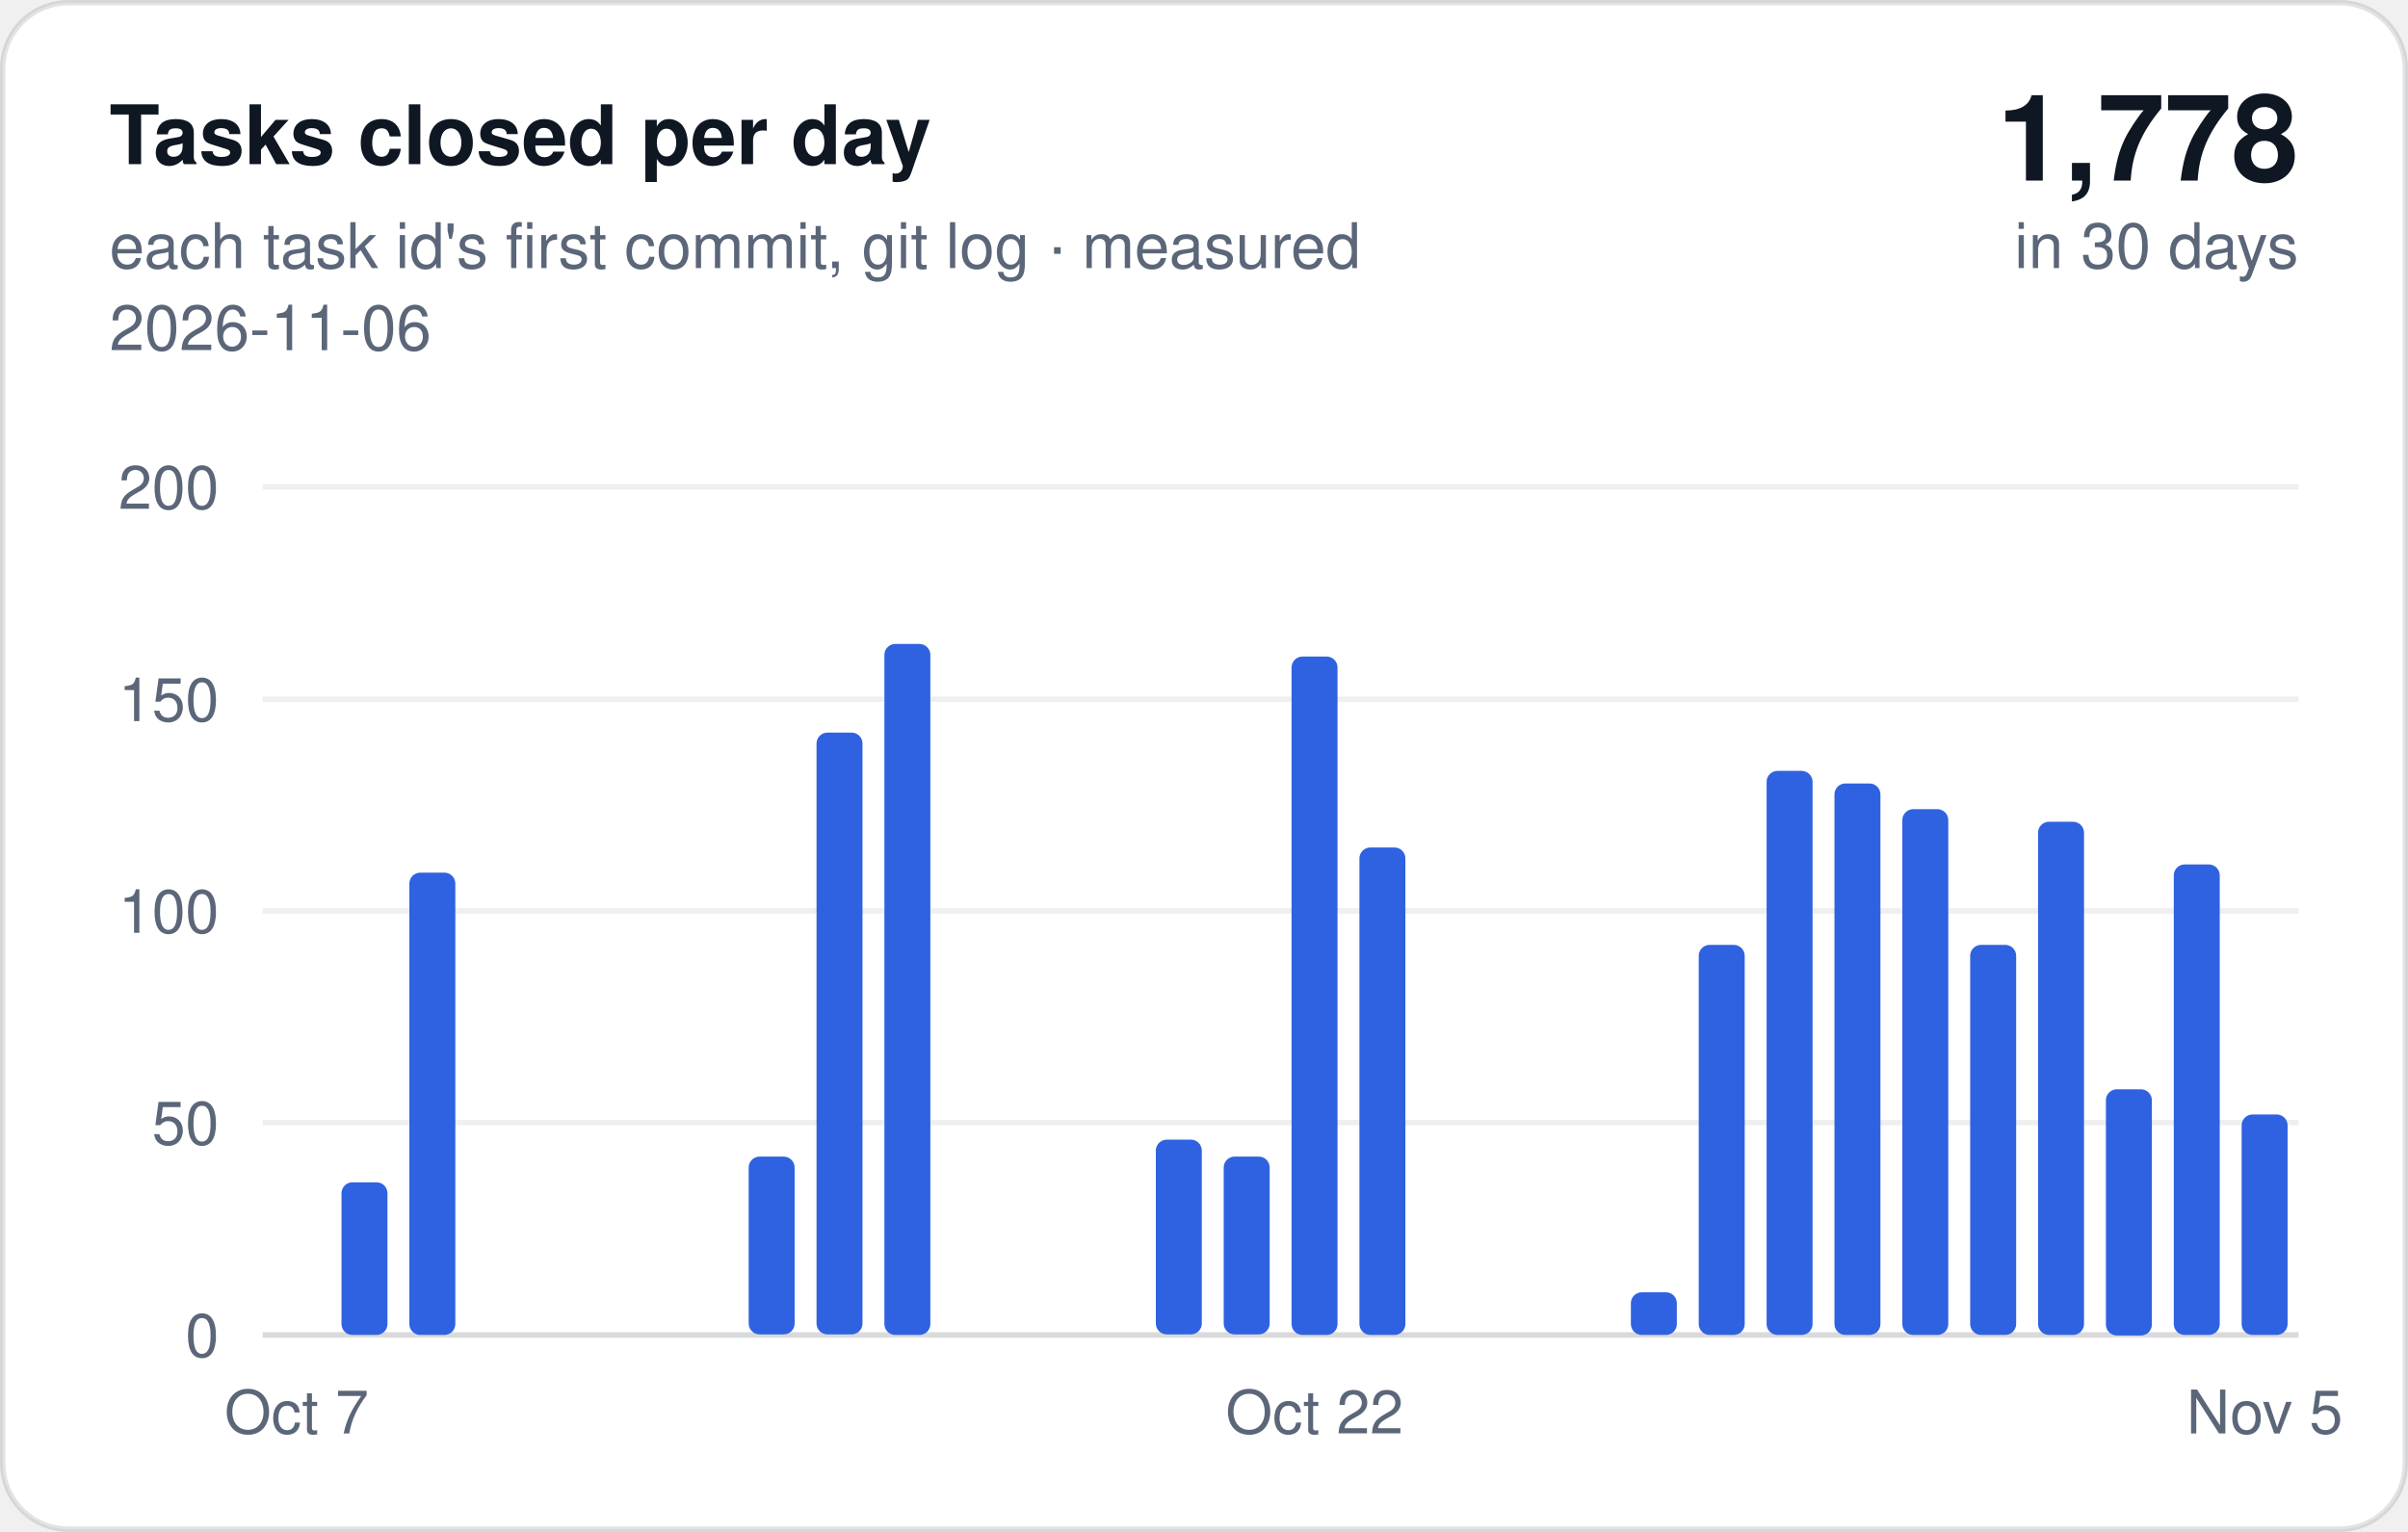
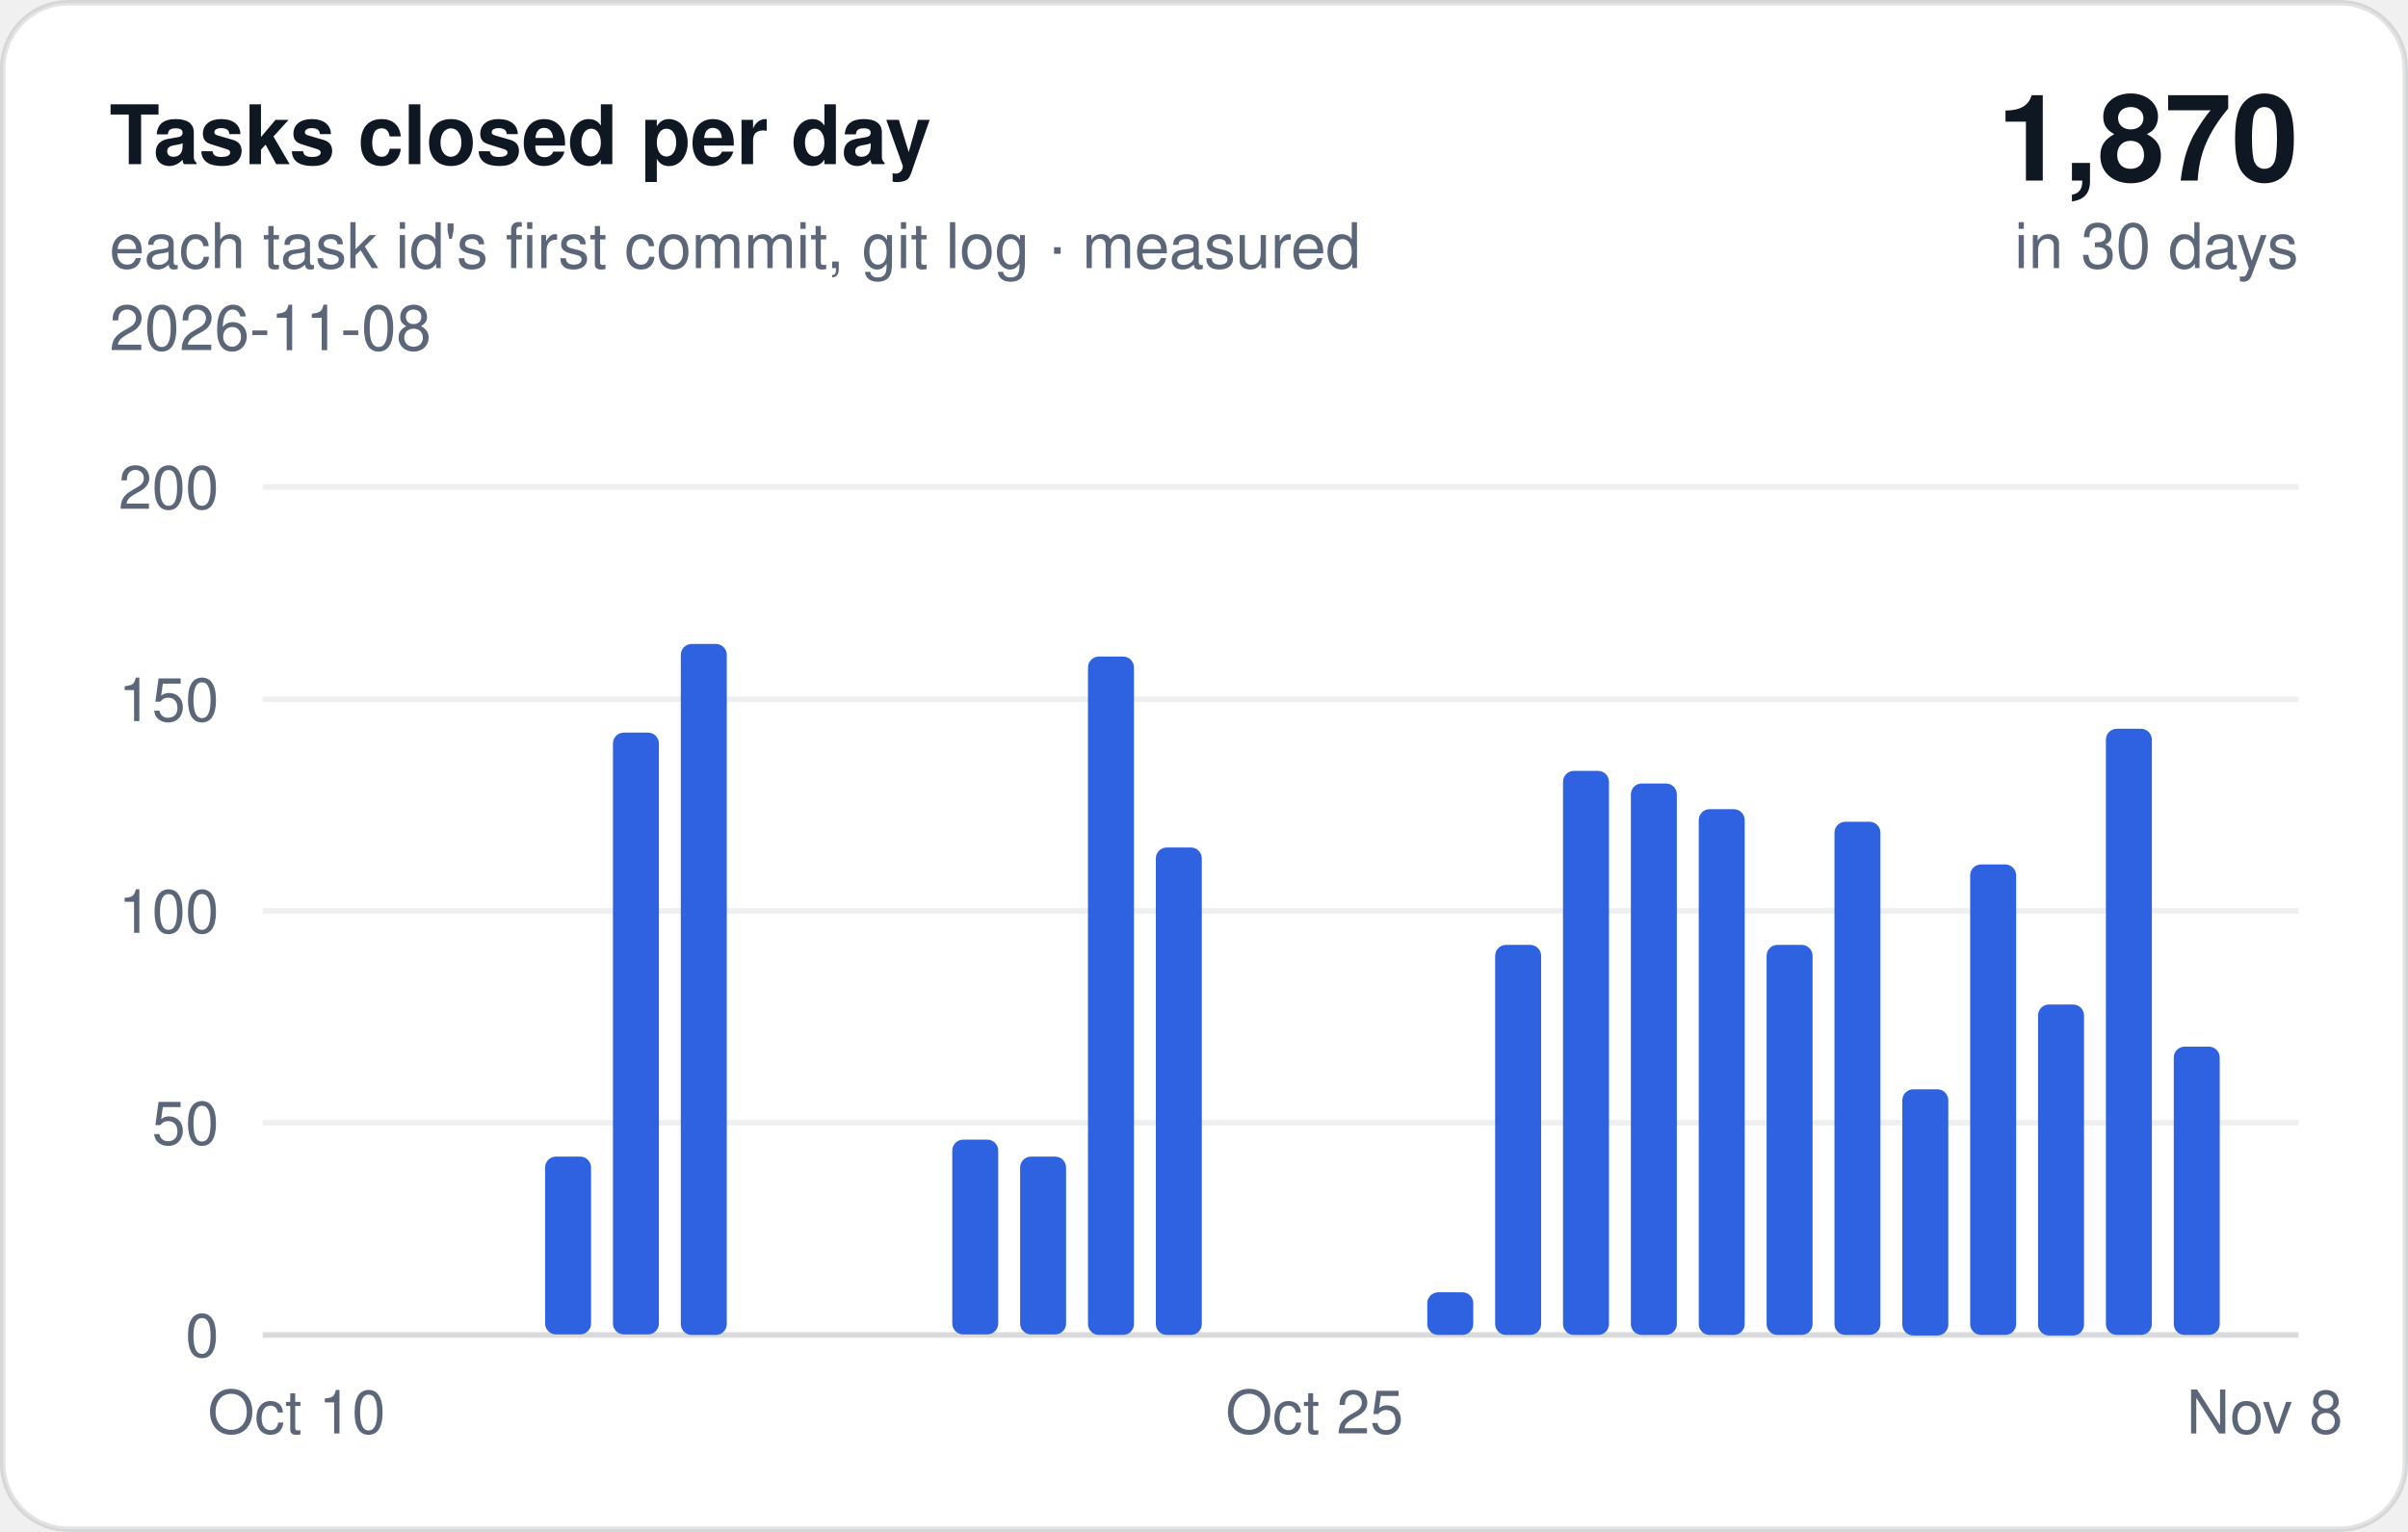
- <svg xmlns="http://www.w3.org/2000/svg" viewBox="0 0 440 280" width="440" height="280" role="img" aria-label="Tasks closed per day: 1778 in 30 days, measured 2026-11-06">
+ <svg xmlns="http://www.w3.org/2000/svg" viewBox="0 0 440 280" width="440" height="280" role="img" aria-label="Tasks closed per day: 1870 in 30 days, measured 2026-11-08">
  <style>text{font-family:-apple-system,BlinkMacSystemFont,'Segoe UI',Helvetica,Arial,sans-serif;fill:#3A4556}.i{fill:#0F1722}.m{fill:#5B6679}.b{font-weight:600;fill:#0F1722}.c{font-family:ui-monospace,SFMono-Regular,Menlo,Consolas,monospace;fill:#2F62E0}.l{fill:#2F62E0}</style>
  <rect x="0.5" y="0.5" width="439" height="279" rx="12" fill="#FFFFFF" stroke="#0F1722" stroke-opacity=".12" />
  <text x="20" y="30" font-size="15" class="b">Tasks closed per day</text>
-   <text x="420" y="33" font-size="22" class="i" font-weight="650" text-anchor="end">1,778</text>
+   <text x="420" y="33" font-size="22" class="i" font-weight="650" text-anchor="end">1,870</text>
  <text x="420" y="49" font-size="11.5" class="m" text-anchor="end">in 30 days</text>
  <text x="20" y="49" font-size="11.5" class="m" xml:space="preserve">each task id's first commit, git log · measured</text>
-   <text x="20" y="64" font-size="11.5" class="m" xml:space="preserve">2026-11-06</text>
+   <text x="20" y="64" font-size="11.5" class="m" xml:space="preserve">2026-11-08</text>
  <line x1="48" y1="244.0" x2="420" y2="244.0" stroke="#0F1722" stroke-opacity=".16" />
  <text x="40" y="248.0" font-size="11" class="m" text-anchor="end">0</text>
  <line x1="48" y1="205.2" x2="420" y2="205.2" stroke="#0F1722" stroke-opacity=".07" />
  <text x="40" y="209.2" font-size="11" class="m" text-anchor="end">50</text>
  <line x1="48" y1="166.5" x2="420" y2="166.5" stroke="#0F1722" stroke-opacity=".07" />
  <text x="40" y="170.5" font-size="11" class="m" text-anchor="end">100</text>
  <line x1="48" y1="127.8" x2="420" y2="127.8" stroke="#0F1722" stroke-opacity=".07" />
  <text x="40" y="131.8" font-size="11" class="m" text-anchor="end">150</text>
  <line x1="48" y1="89.0" x2="420" y2="89.0" stroke="#0F1722" stroke-opacity=".07" />
  <text x="40" y="93.0" font-size="11" class="m" text-anchor="end">200</text>
-   <rect x="62.4" y="216.1" width="8.4" height="27.9" rx="2" fill="#2F62E0" />
-   <rect x="74.8" y="159.5" width="8.4" height="84.5" rx="2" fill="#2F62E0" />
-   <rect x="136.8" y="211.4" width="8.4" height="32.5" rx="2" fill="#2F62E0" />
-   <rect x="149.2" y="133.9" width="8.4" height="110.0" rx="2" fill="#2F62E0" />
-   <rect x="161.6" y="117.7" width="8.4" height="126.3" rx="2" fill="#2F62E0" />
-   <rect x="211.2" y="208.3" width="8.4" height="35.6" rx="2" fill="#2F62E0" />
-   <rect x="223.6" y="211.4" width="8.4" height="32.5" rx="2" fill="#2F62E0" />
-   <rect x="236.0" y="120.0" width="8.4" height="124.0" rx="2" fill="#2F62E0" />
-   <rect x="248.4" y="154.9" width="8.4" height="89.1" rx="2" fill="#2F62E0" />
-   <rect x="298.0" y="236.2" width="8.4" height="7.8" rx="2" fill="#2F62E0" />
-   <rect x="310.4" y="172.7" width="8.4" height="71.3" rx="2" fill="#2F62E0" />
-   <rect x="322.8" y="140.9" width="8.4" height="103.1" rx="2" fill="#2F62E0" />
-   <rect x="335.2" y="143.2" width="8.4" height="100.8" rx="2" fill="#2F62E0" />
-   <rect x="347.6" y="147.9" width="8.4" height="96.1" rx="2" fill="#2F62E0" />
-   <rect x="360.0" y="172.7" width="8.4" height="71.3" rx="2" fill="#2F62E0" />
-   <rect x="372.4" y="150.2" width="8.4" height="93.8" rx="2" fill="#2F62E0" />
-   <rect x="384.8" y="199.1" width="8.4" height="45.0" rx="2" fill="#2F62E0" />
-   <rect x="397.2" y="158.0" width="8.4" height="86.0" rx="2" fill="#2F62E0" />
-   <rect x="409.6" y="203.7" width="8.4" height="40.3" rx="2" fill="#2F62E0" />
-   <text x="54.2" y="262" font-size="11" class="m" text-anchor="middle">Oct 7</text>
-   <text x="240.2" y="262" font-size="11" class="m" text-anchor="middle">Oct 22</text>
-   <text x="413.8" y="262" font-size="11" class="m" text-anchor="middle">Nov 5</text>
+   <rect x="99.6" y="211.4" width="8.4" height="32.5" rx="2" fill="#2F62E0" />
+   <rect x="112.0" y="133.9" width="8.4" height="110.0" rx="2" fill="#2F62E0" />
+   <rect x="124.4" y="117.7" width="8.4" height="126.3" rx="2" fill="#2F62E0" />
+   <rect x="174.0" y="208.3" width="8.4" height="35.6" rx="2" fill="#2F62E0" />
+   <rect x="186.4" y="211.4" width="8.4" height="32.5" rx="2" fill="#2F62E0" />
+   <rect x="198.8" y="120.0" width="8.4" height="124.0" rx="2" fill="#2F62E0" />
+   <rect x="211.2" y="154.9" width="8.4" height="89.1" rx="2" fill="#2F62E0" />
+   <rect x="260.8" y="236.2" width="8.4" height="7.8" rx="2" fill="#2F62E0" />
+   <rect x="273.2" y="172.7" width="8.4" height="71.3" rx="2" fill="#2F62E0" />
+   <rect x="285.6" y="140.9" width="8.4" height="103.1" rx="2" fill="#2F62E0" />
+   <rect x="298.0" y="143.2" width="8.4" height="100.8" rx="2" fill="#2F62E0" />
+   <rect x="310.4" y="147.9" width="8.4" height="96.1" rx="2" fill="#2F62E0" />
+   <rect x="322.8" y="172.7" width="8.4" height="71.3" rx="2" fill="#2F62E0" />
+   <rect x="335.2" y="150.2" width="8.4" height="93.8" rx="2" fill="#2F62E0" />
+   <rect x="347.6" y="199.1" width="8.4" height="45.0" rx="2" fill="#2F62E0" />
+   <rect x="360.0" y="158.0" width="8.4" height="86.0" rx="2" fill="#2F62E0" />
+   <rect x="372.4" y="183.6" width="8.4" height="60.5" rx="2" fill="#2F62E0" />
+   <rect x="384.8" y="133.2" width="8.4" height="110.8" rx="2" fill="#2F62E0" />
+   <rect x="397.2" y="191.3" width="8.4" height="52.7" rx="2" fill="#2F62E0" />
+   <text x="54.2" y="262" font-size="11" class="m" text-anchor="middle">Oct 10</text>
+   <text x="240.2" y="262" font-size="11" class="m" text-anchor="middle">Oct 25</text>
+   <text x="413.8" y="262" font-size="11" class="m" text-anchor="middle">Nov 8</text>
</svg>
